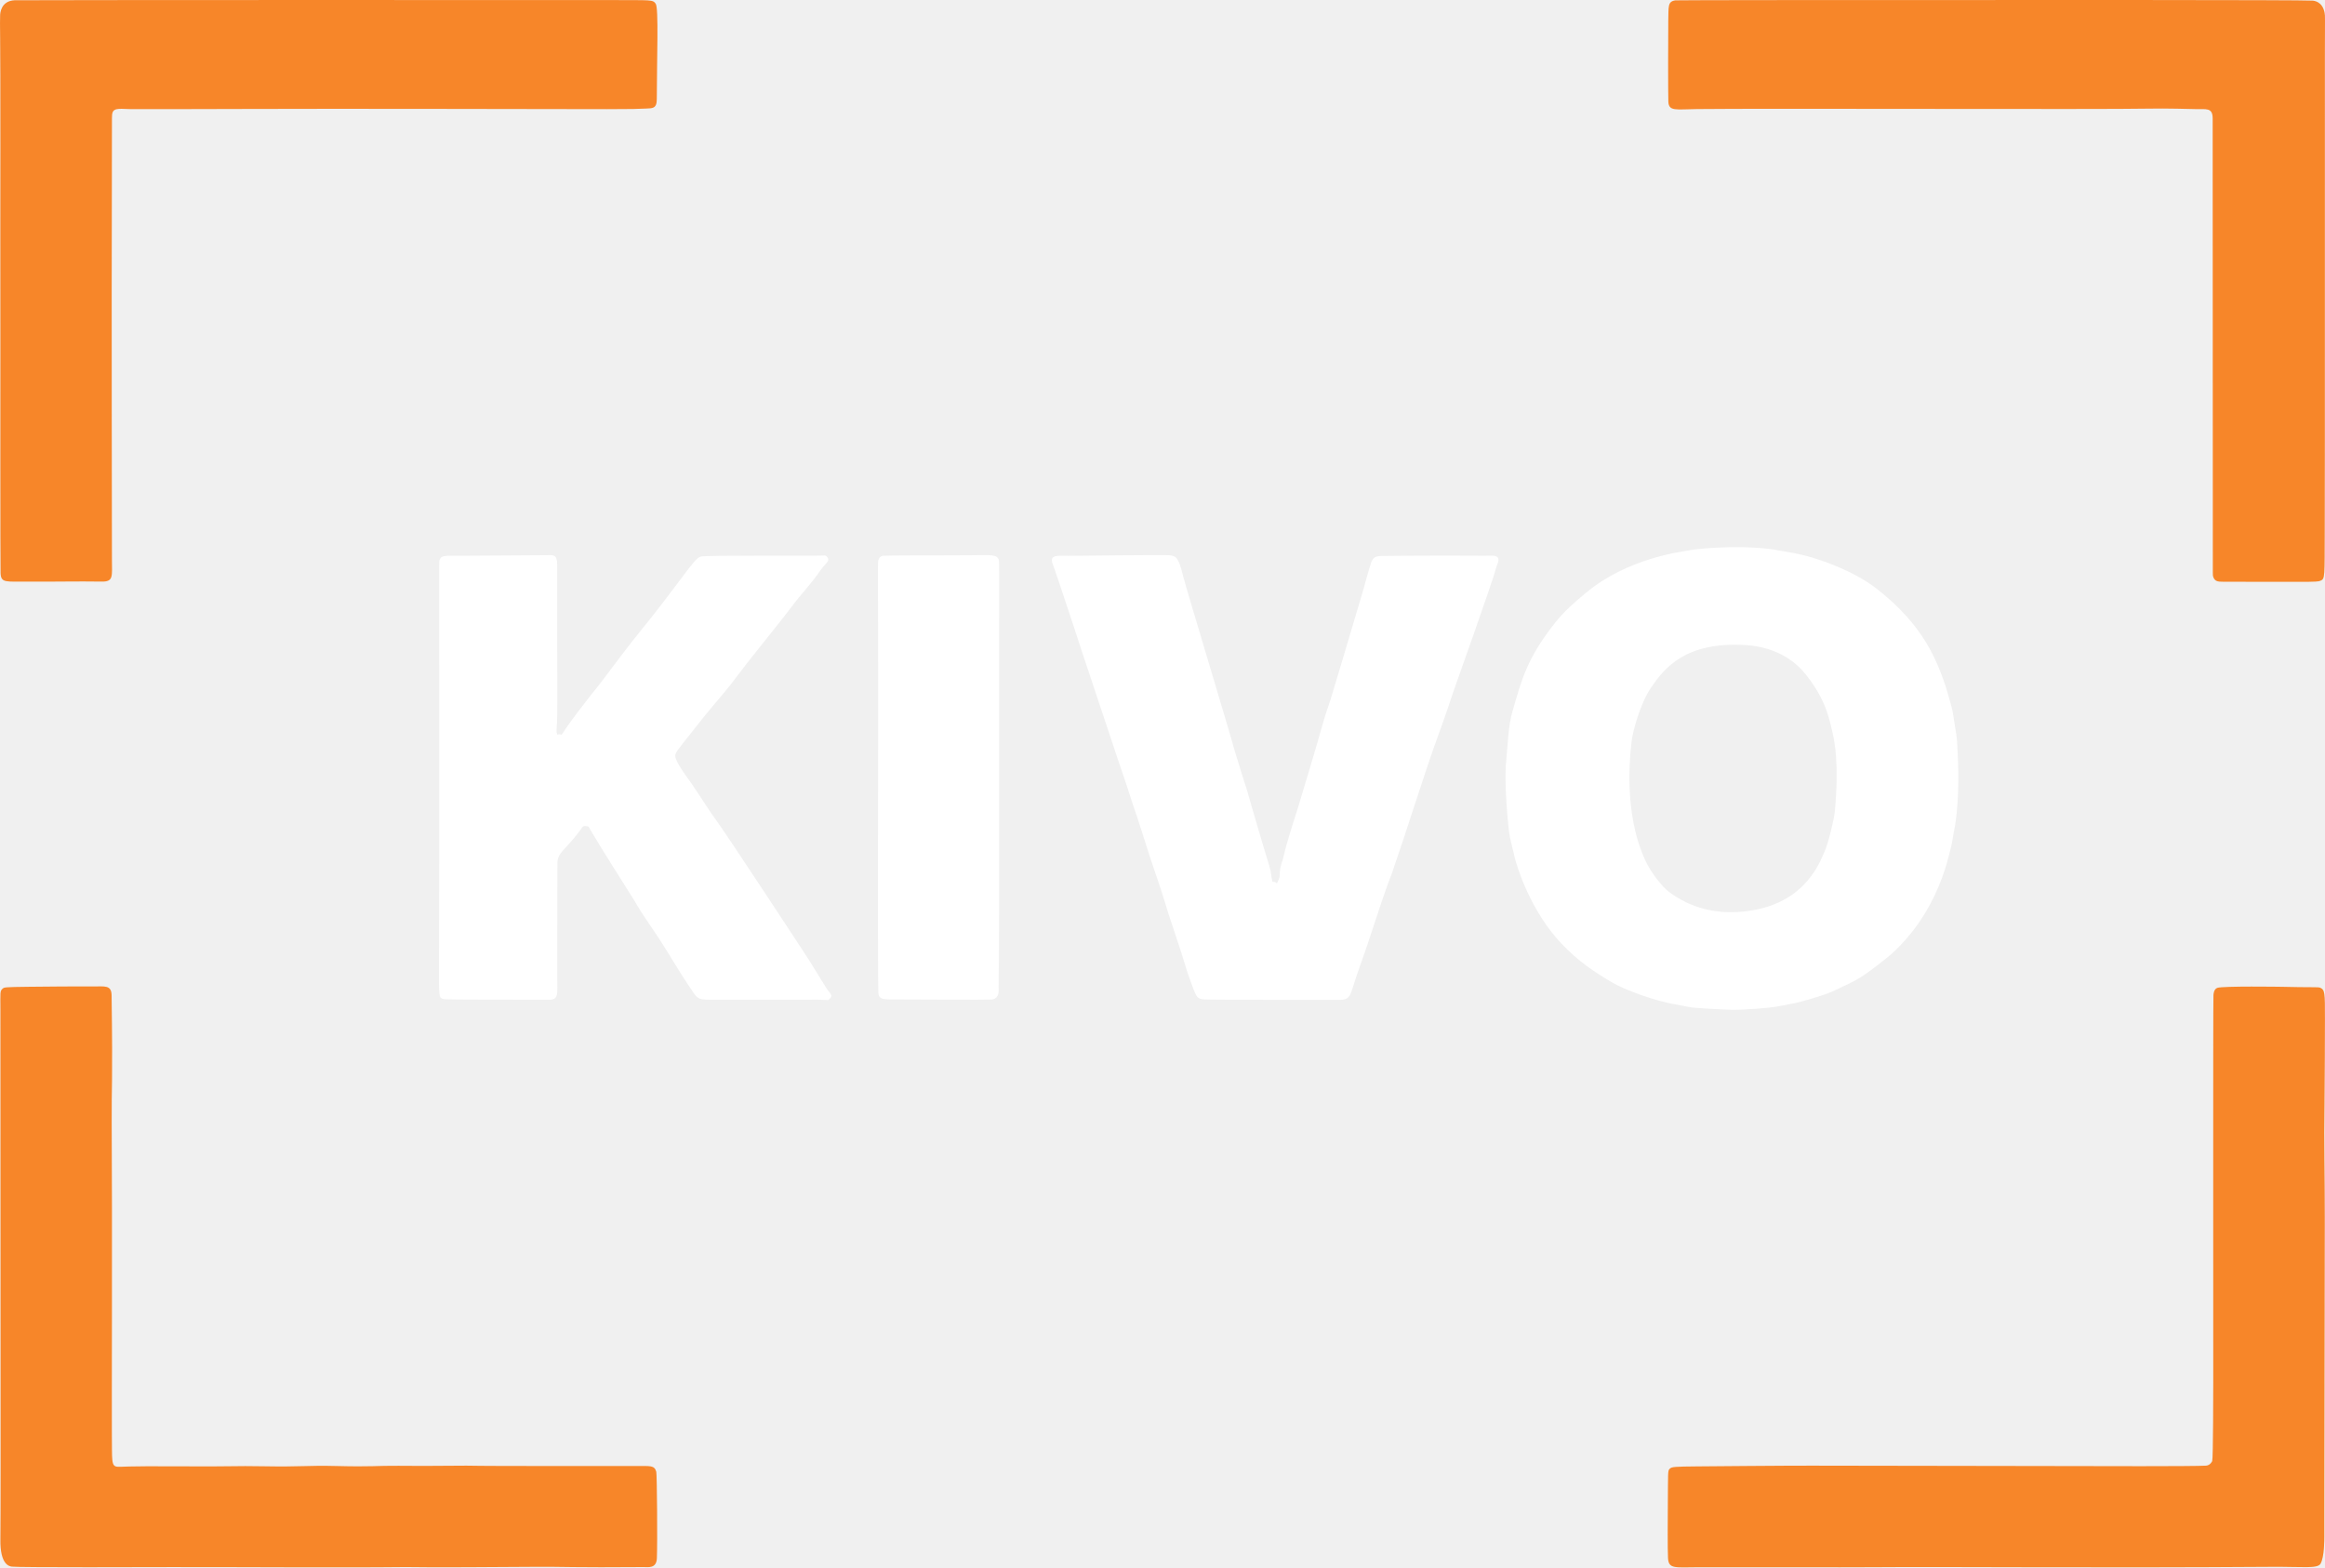
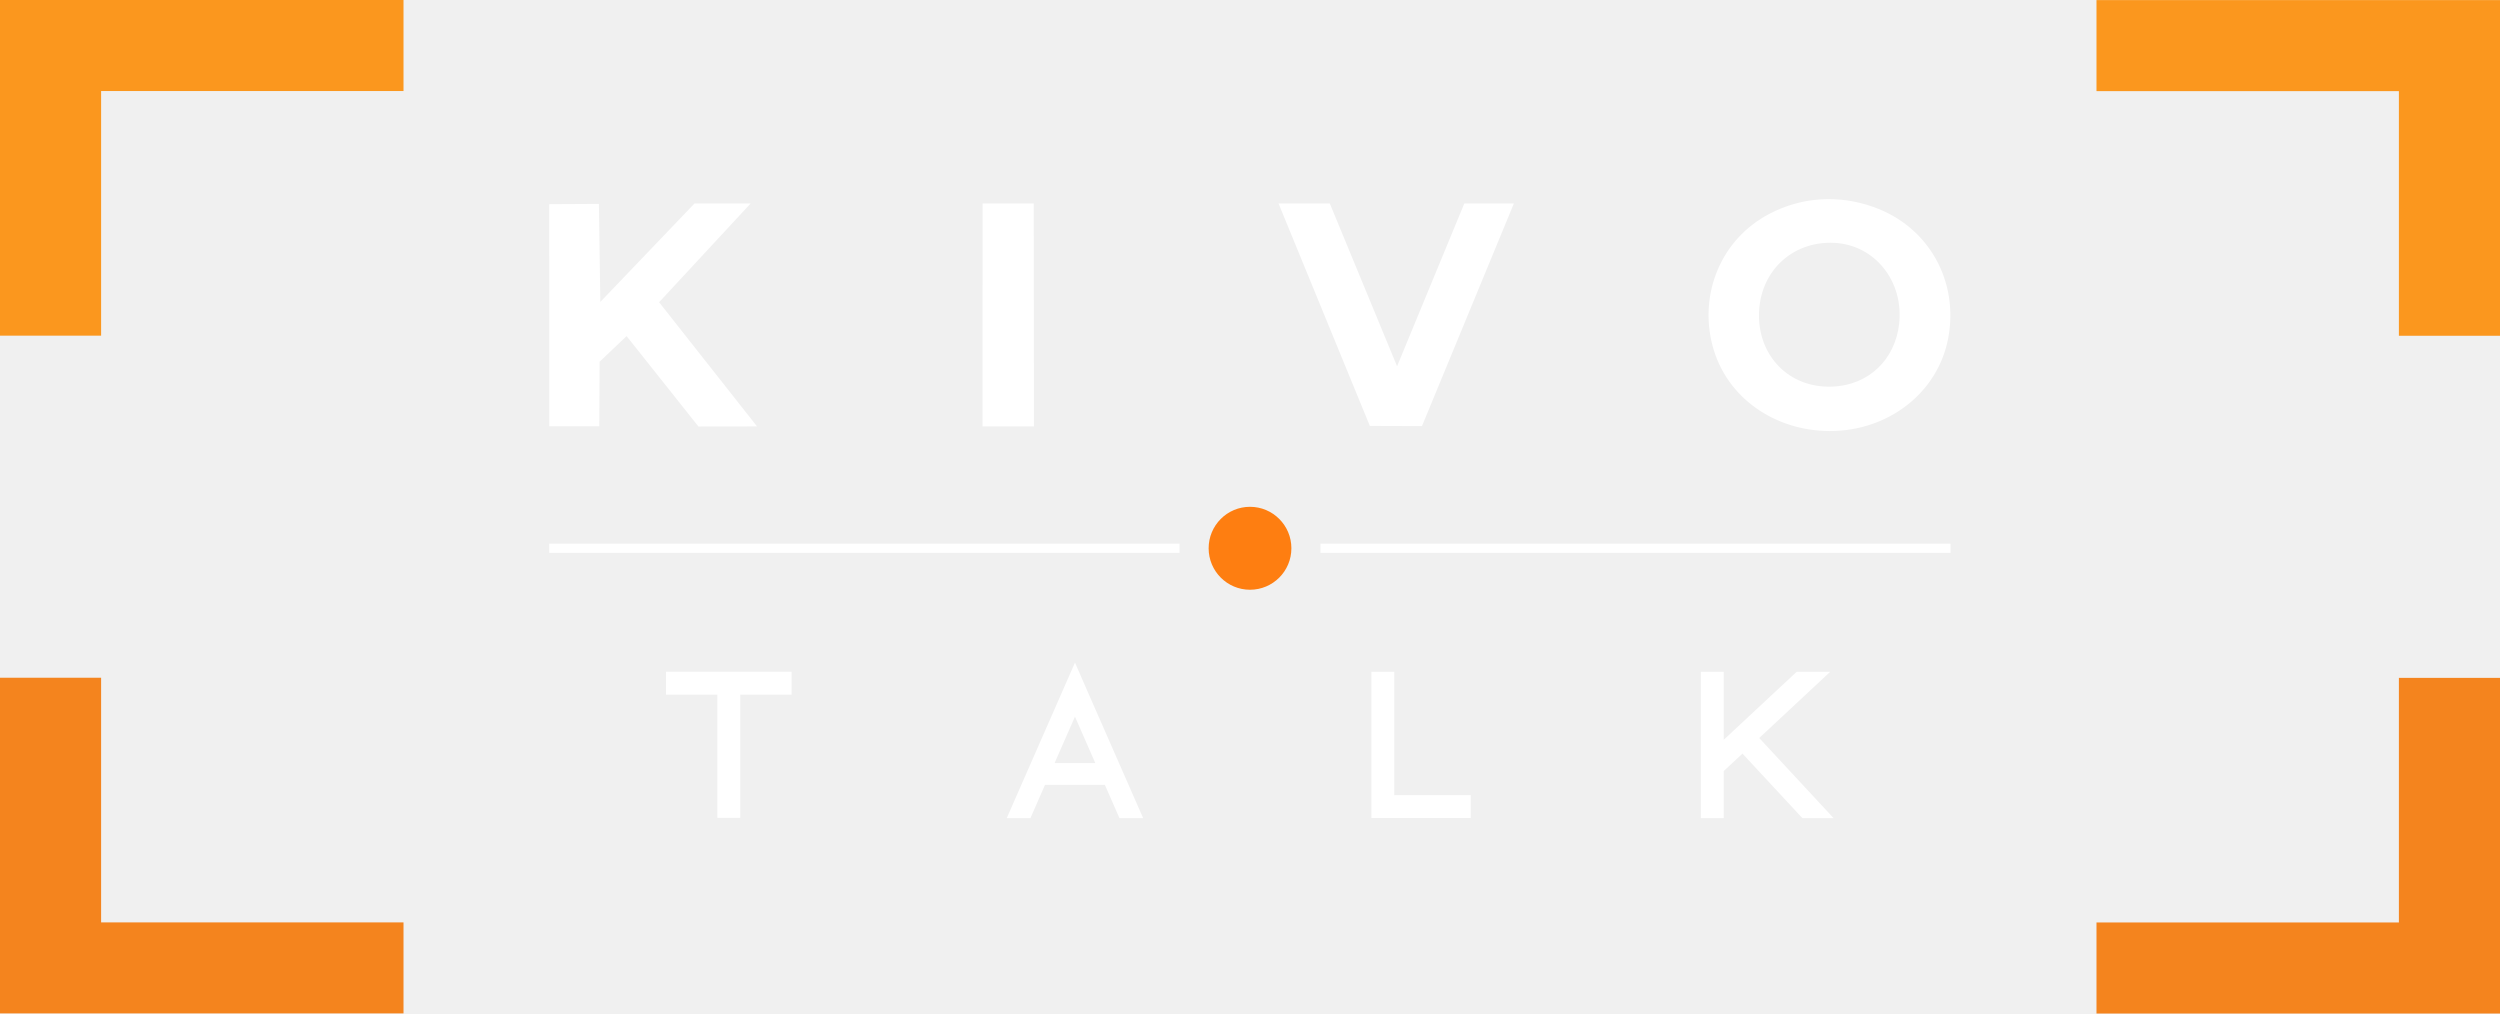
- <svg xmlns="http://www.w3.org/2000/svg" width="89" height="60" viewBox="0 0 89 60" fill="none">
-   <path fill-rule="evenodd" clip-rule="evenodd" d="M84.706 21.933C84.7 20.819 84.706 5.118 84.7 4.525C84.695 4.105 84.45 4.187 84.033 4.176C83.891 4.172 82.885 4.145 82.26 4.158C80.477 4.195 67.604 4.144 64.961 4.175C64.147 4.185 63.888 4.266 63.864 3.902C63.852 3.736 63.854 1.08 63.861 0.797C63.875 0.254 63.831 0.058 64.13 0.014C64.191 0.006 69.079 0.002 69.65 0.002C77.864 0 88.004 -0.007 88.516 0.024C88.569 0.027 88.902 0.047 88.985 0.491C89.01 0.621 88.996 0.621 88.996 2.142C88.994 18.825 88.997 18.825 88.99 20.275C88.982 22.089 89.01 22.161 88.82 22.232C88.751 22.259 88.707 22.275 87.888 22.272C85.2 22.263 85.201 22.278 84.968 22.264C84.866 22.258 84.746 22.221 84.709 22.031C84.703 21.999 84.713 21.965 84.706 21.933Z" fill="#F78629" />
-   <path fill-rule="evenodd" clip-rule="evenodd" d="M0.015 13.332C0.01 10.71 0.015 6.277 0.015 5.664C0.02 0.991 -0.011 0.991 0.005 0.585C0.007 0.521 0.026 0.036 0.559 0.01C0.739 0 22.314 -0.003 23.485 0.003C24.937 0.01 24.984 -0.018 25.099 0.141C25.219 0.308 25.144 2.209 25.142 3.799C25.141 4.165 24.968 4.143 24.735 4.155C24.085 4.186 24.086 4.182 16.607 4.168C10.956 4.157 7.088 4.183 5.039 4.178C4.66 4.177 4.37 4.107 4.306 4.315C4.279 4.403 4.286 4.403 4.284 5.457C4.281 7.079 4.282 7.077 4.282 7.218C4.267 11.284 4.285 21.041 4.285 21.414C4.285 22.058 4.355 22.27 3.892 22.263C2.911 22.248 2.215 22.271 1.079 22.264C0.214 22.258 0.037 22.326 0.022 21.933C0.01 21.638 0.015 14.02 0.015 13.332Z" fill="#F78629" />
-   <path fill-rule="evenodd" clip-rule="evenodd" d="M84.722 52.914C84.727 52.025 84.711 38.6 84.73 38.095C84.731 38.07 84.739 37.865 84.877 37.815C85.086 37.739 87.324 37.773 87.367 37.774C88.388 37.802 88.745 37.774 88.817 37.809C88.992 37.895 89.001 37.969 88.998 39.029C88.998 39.294 88.991 41.759 88.981 42.345C88.958 43.671 88.994 45.015 88.992 46.697C88.98 57.851 88.969 57.85 88.975 58.82C88.975 58.904 88.98 59.601 88.829 59.858C88.711 60.058 88.141 59.968 86.95 59.977C80.259 60.024 74.484 59.968 71.735 59.991C71.201 59.995 71.058 59.996 65.065 59.992C64.12 59.992 63.879 60.076 63.851 59.646C63.831 59.341 63.842 57.933 63.843 57.784C63.854 56.321 63.838 56.304 63.914 56.226C63.99 56.148 64.084 56.14 64.961 56.132C65.311 56.129 68.467 56.101 69.338 56.104C72.742 56.109 76.146 56.114 79.55 56.12C79.942 56.121 83.958 56.135 84.446 56.104C84.612 56.094 84.682 55.929 84.683 55.927C84.72 55.813 84.721 53.155 84.722 52.914Z" fill="#F78629" />
-   <path fill-rule="evenodd" clip-rule="evenodd" d="M0.016 38.615C0.016 38.007 -0.008 37.935 0.104 37.842C0.164 37.793 0.176 37.783 1.079 37.773C1.279 37.771 3.004 37.753 3.58 37.76C3.992 37.765 4.266 37.691 4.272 38.097C4.32 41.553 4.267 41.552 4.276 42.968C4.3 46.595 4.275 54.239 4.282 54.78C4.296 55.932 4.239 56.135 4.517 56.147C4.708 56.155 4.708 56.115 6.915 56.13C8.976 56.143 8.975 56.107 10.041 56.127C11.591 56.155 11.739 56.089 12.855 56.117C14.248 56.153 14.423 56.102 15.252 56.109C16.555 56.119 16.553 56.108 17.857 56.104C18.09 56.104 18.09 56.118 20.775 56.117C21.067 56.116 24.285 56.115 24.423 56.117C24.882 56.123 25.051 56.081 25.122 56.339C25.149 56.437 25.171 59.048 25.145 59.65C25.128 60.053 24.806 59.985 24.631 59.986C21.98 60.008 21.472 59.969 20.567 59.976C15.869 60.012 15.869 59.981 15.461 59.986C13.175 60.013 8.548 59.981 6.498 59.987C6.014 59.989 0.709 60.006 0.453 59.969C0.363 59.956 -0.001 59.904 0.015 58.924C0.026 58.258 0.023 53.872 0.022 53.433C0.02 48.494 0.018 43.554 0.016 38.615Z" fill="#F78629" />
-   <path fill-rule="evenodd" clip-rule="evenodd" d="M21.337 28.122C21.374 28.125 21.37 28.104 21.407 28.106C21.489 28.111 21.483 28.132 21.49 28.131C21.503 28.128 21.646 27.907 21.659 27.887C21.835 27.615 22.576 26.657 22.635 26.586C22.956 26.2 23.212 25.841 23.36 25.651C23.554 25.404 24.011 24.776 24.399 24.301C26.068 22.253 26.552 21.384 26.817 21.306C27.023 21.246 31.135 21.284 31.518 21.265C31.609 21.261 31.617 21.258 31.675 21.339C31.78 21.484 31.608 21.551 31.454 21.768C31.166 22.172 31.166 22.172 30.578 22.875C30.343 23.156 30.367 23.174 29.254 24.557C28.156 25.922 28.088 26.077 27.743 26.484C27.659 26.583 26.947 27.424 26.709 27.735C26.277 28.3 25.89 28.729 25.856 28.872C25.839 28.946 25.809 29.072 26.278 29.722C26.77 30.402 27 30.828 27.41 31.389C27.872 32.022 30.911 36.655 30.976 36.761C31.561 37.709 31.563 37.707 31.612 37.791C31.753 38.028 31.922 38.081 31.749 38.247C31.695 38.299 31.687 38.283 31.612 38.278C31.163 38.249 31.163 38.282 27.757 38.267C26.832 38.263 26.771 38.312 26.566 38.027C26.266 37.609 25.816 36.87 25.754 36.767C25.686 36.655 25.263 35.96 24.866 35.389C24.396 34.714 24.34 34.541 24.141 34.247C24.112 34.204 22.943 32.358 22.589 31.749C22.538 31.661 22.554 31.628 22.453 31.626C22.422 31.626 22.389 31.609 22.361 31.621C22.262 31.662 22.284 31.685 22.22 31.77C21.602 32.589 21.358 32.615 21.338 33.024C21.337 33.047 21.33 35.481 21.331 37.376C21.331 38.072 21.402 38.275 20.984 38.271C20.018 38.264 18.31 38.265 18.274 38.264C16.991 38.261 16.989 38.257 16.911 38.218C16.818 38.171 16.801 38.149 16.805 37.065C16.831 31.342 16.804 21.661 16.814 21.522C16.834 21.226 17.046 21.278 17.648 21.273C19.264 21.259 19.262 21.268 20.88 21.253C21.18 21.25 21.329 21.202 21.329 21.627C21.322 27.108 21.361 27.109 21.304 27.945C21.296 28.064 21.334 28.105 21.337 28.122Z" fill="white" />
-   <path fill-rule="evenodd" clip-rule="evenodd" d="M48.706 33.749C48.74 33.754 48.773 33.759 48.806 33.764C48.834 33.761 48.85 33.809 48.878 33.806C48.889 33.805 48.886 33.801 48.948 33.67C49.047 33.461 48.914 33.428 49.1 32.915C49.158 32.752 49.098 32.734 49.711 30.838C49.748 30.723 49.739 30.72 50.144 29.393C50.609 27.87 50.56 27.858 50.921 26.818C50.924 26.811 51.849 23.739 52.196 22.546C52.288 22.23 52.273 22.229 52.428 21.722C52.528 21.393 52.561 21.288 52.873 21.283C54.729 21.257 56.516 21.27 56.833 21.272C56.964 21.273 57.257 21.244 57.328 21.334C57.415 21.443 57.313 21.574 57.271 21.738C57.134 22.28 55.664 26.378 55.622 26.51C55.411 27.184 54.923 28.514 54.864 28.677C54.676 29.2 53.754 32.033 53.73 32.1C53.693 32.207 53.696 32.206 53.279 33.436C53.242 33.543 53.119 33.835 52.9 34.485C52.445 35.838 52.463 35.843 51.986 37.188C51.677 38.059 51.739 38.261 51.309 38.272C51.151 38.276 46.311 38.274 46.097 38.257C45.777 38.232 45.793 38.145 45.504 37.367C45.412 37.121 45.317 36.723 44.941 35.62C44.585 34.579 44.624 34.569 44.263 33.529C43.917 32.528 43.617 31.496 43.354 30.759C43.318 30.66 43.133 30.056 43.005 29.699C42.871 29.326 41.439 24.998 41.385 24.848C41.328 24.69 41.341 24.686 40.728 22.853C40.36 21.751 40.343 21.709 40.304 21.612C40.141 21.21 40.512 21.28 40.888 21.276C41.196 21.273 44.481 21.238 44.744 21.254C45.044 21.273 45.12 21.374 45.285 22.036C45.414 22.558 47.145 28.254 47.243 28.674C47.253 28.718 47.629 29.926 47.63 29.928C47.784 30.379 47.767 30.382 47.904 30.839C47.995 31.143 48.254 32.054 48.584 33.133C48.676 33.435 48.639 33.441 48.706 33.749Z" fill="white" />
-   <path fill-rule="evenodd" clip-rule="evenodd" d="M33.616 27.84C33.619 22.026 33.596 22.026 33.613 21.521C33.614 21.496 33.62 21.311 33.793 21.274C33.861 21.259 36.006 21.259 36.199 21.259C36.756 21.259 36.754 21.257 37.137 21.255C37.959 21.25 38.149 21.216 38.234 21.427C38.247 21.462 38.248 21.893 38.248 21.934C38.249 36.176 38.244 36.52 38.225 37.788C38.224 37.864 38.288 38.212 37.968 38.261C37.882 38.275 34.806 38.261 34.532 38.259C33.852 38.256 33.635 38.298 33.623 37.993C33.596 37.324 33.614 28.653 33.616 27.84Z" fill="white" />
-   <path fill-rule="evenodd" clip-rule="evenodd" d="M64.541 21.087C65.215 20.945 67.066 20.864 68.094 21.071C68.276 21.107 68.835 21.173 69.457 21.37C69.746 21.462 70.96 21.848 71.849 22.544C73.654 23.957 74.134 25.277 74.481 26.275C74.522 26.395 74.732 27.147 74.744 27.222C74.901 28.167 74.908 28.27 74.914 28.362C74.994 29.599 74.954 30.359 74.945 30.533C74.895 31.475 74.793 31.821 74.783 31.886C74.713 32.362 74.701 32.358 74.583 32.824C74.537 33.005 74.293 33.966 73.68 34.97C73.032 36.03 72.333 36.582 72.19 36.696C71.175 37.496 71.156 37.474 70.151 37.95C69.861 38.086 68.936 38.355 68.71 38.398C67.986 38.536 67.99 38.557 67.254 38.612C66.265 38.684 66.265 38.654 65.275 38.604C64.593 38.569 64.599 38.525 64.121 38.445C63.347 38.314 62.193 37.892 61.715 37.61C61.028 37.205 60.405 36.791 59.767 36.115C58.604 34.884 58.077 33.229 57.981 32.815C57.813 32.093 57.781 32.099 57.715 31.36C57.582 29.863 57.642 29.266 57.66 29.084C57.72 28.495 57.734 27.785 57.898 27.226C58.244 26.043 58.43 25.22 59.552 23.808C59.941 23.34 60.237 23.087 60.713 22.69C62.307 21.361 64.364 21.125 64.541 21.087ZM66.84 24.694C64.512 24.547 63.708 25.584 63.214 26.303C62.77 26.949 62.498 28.035 62.459 28.359C62.133 31.074 62.821 32.586 62.974 32.921C63.215 33.452 63.681 33.983 63.854 34.115C65.641 35.486 67.689 34.707 67.9 34.624C69.265 34.089 69.685 32.958 69.842 32.6C70 32.24 70.212 31.341 70.239 31.049C70.403 29.217 70.22 28.378 70.171 28.152C70.021 27.458 69.876 26.777 69.153 25.854C68.985 25.656 68.993 25.651 68.801 25.475C68.676 25.361 68.029 24.769 66.84 24.694Z" fill="white" />
+ <svg xmlns="http://www.w3.org/2000/svg" width="148" height="60" viewBox="0 0 148 60" fill="none">
+   <g clip-path="url(#clip0_29012_242)">
+     <path d="M0 59.995V40.123H5.986V54.605H23.888V59.995H0Z" fill="#F4841E" />
+     <path d="M0 0V19.871H5.986V5.389H23.888V0H0Z" fill="#FB971E" />
+     <path d="M148 60V40.129H142.014V54.611H124.112V60H148Z" fill="#F4841E" />
+     <path d="M148 0.005V19.877H142.014V5.395H124.112V0.005H148Z" fill="#FB971E" />
+     <path d="M74 34.913C75.353 34.913 76.45 33.814 76.45 32.458C76.45 31.102 75.353 30.003 74 30.003C72.648 30.003 71.551 31.102 71.551 32.458C71.551 33.814 72.648 34.913 74 34.913Z" fill="#FE7E11" />
+     <path d="M115.47 32.186H78.171V32.73H115.47V32.186Z" fill="white" />
+     <path d="M69.829 32.186H32.514V32.73H69.829V32.186Z" fill="white" />
+     <path d="M46.863 39.766V41.123H43.822V48.419H42.468V41.123H39.427V39.766H46.863Z" fill="white" />
+     <path d="M87.069 47.072V48.427H81.187V39.769H82.539V47.072H87.069Z" fill="white" />
+     <path d="M64.276 40.687L63.639 39.225L59.599 48.433H61.002L61.865 46.463H65.408L66.272 48.433H67.675L64.276 40.687ZM62.432 45.173L63.638 42.425L64.842 45.173H62.432Z" fill="white" />
+     <path d="M108.548 48.433H106.701L103.154 44.612L102.044 45.647V48.433H100.691V39.77H102.044V43.796L106.363 39.77H108.349L104.146 43.689L108.548 48.433Z" fill="white" />
+     <path d="M110.908 12.253C114.231 13.434 115.963 16.691 115.334 20.02C114.719 23.275 111.762 25.524 108.319 25.518C105.077 25.512 102.199 23.551 101.385 20.477C100.57 17.405 101.871 14.146 104.782 12.641C106.659 11.671 108.818 11.509 110.908 12.252V12.253ZM108.42 22.889C110.655 22.824 112.191 21.255 112.428 19.185C112.716 16.669 111.004 14.495 108.587 14.377C106.073 14.255 104.119 16.112 104.131 18.707C104.142 21.085 105.903 22.962 108.42 22.889Z" fill="white" />
+     <path d="M44.817 25.244L41.347 25.249L37.094 19.897L35.497 21.413L35.477 25.236L32.517 25.235L32.514 12.087L35.455 12.071L35.539 17.875L41.116 12.045H44.438L39.019 17.892L44.817 25.244Z" fill="white" />
+     <path d="M86.688 12.045H89.622L84.181 25.225L81.095 25.215L75.689 12.045H78.724L82.706 21.683L86.688 12.045Z" fill="white" />
+     <path d="M61.211 25.244H58.165L58.17 12.045H61.197L61.211 25.244Z" fill="white" />
+   </g>
+   <defs>
+     <clipPath id="clip0_29012_242">
+       <rect width="148" height="60" fill="white" />
+     </clipPath>
+   </defs>
</svg>
